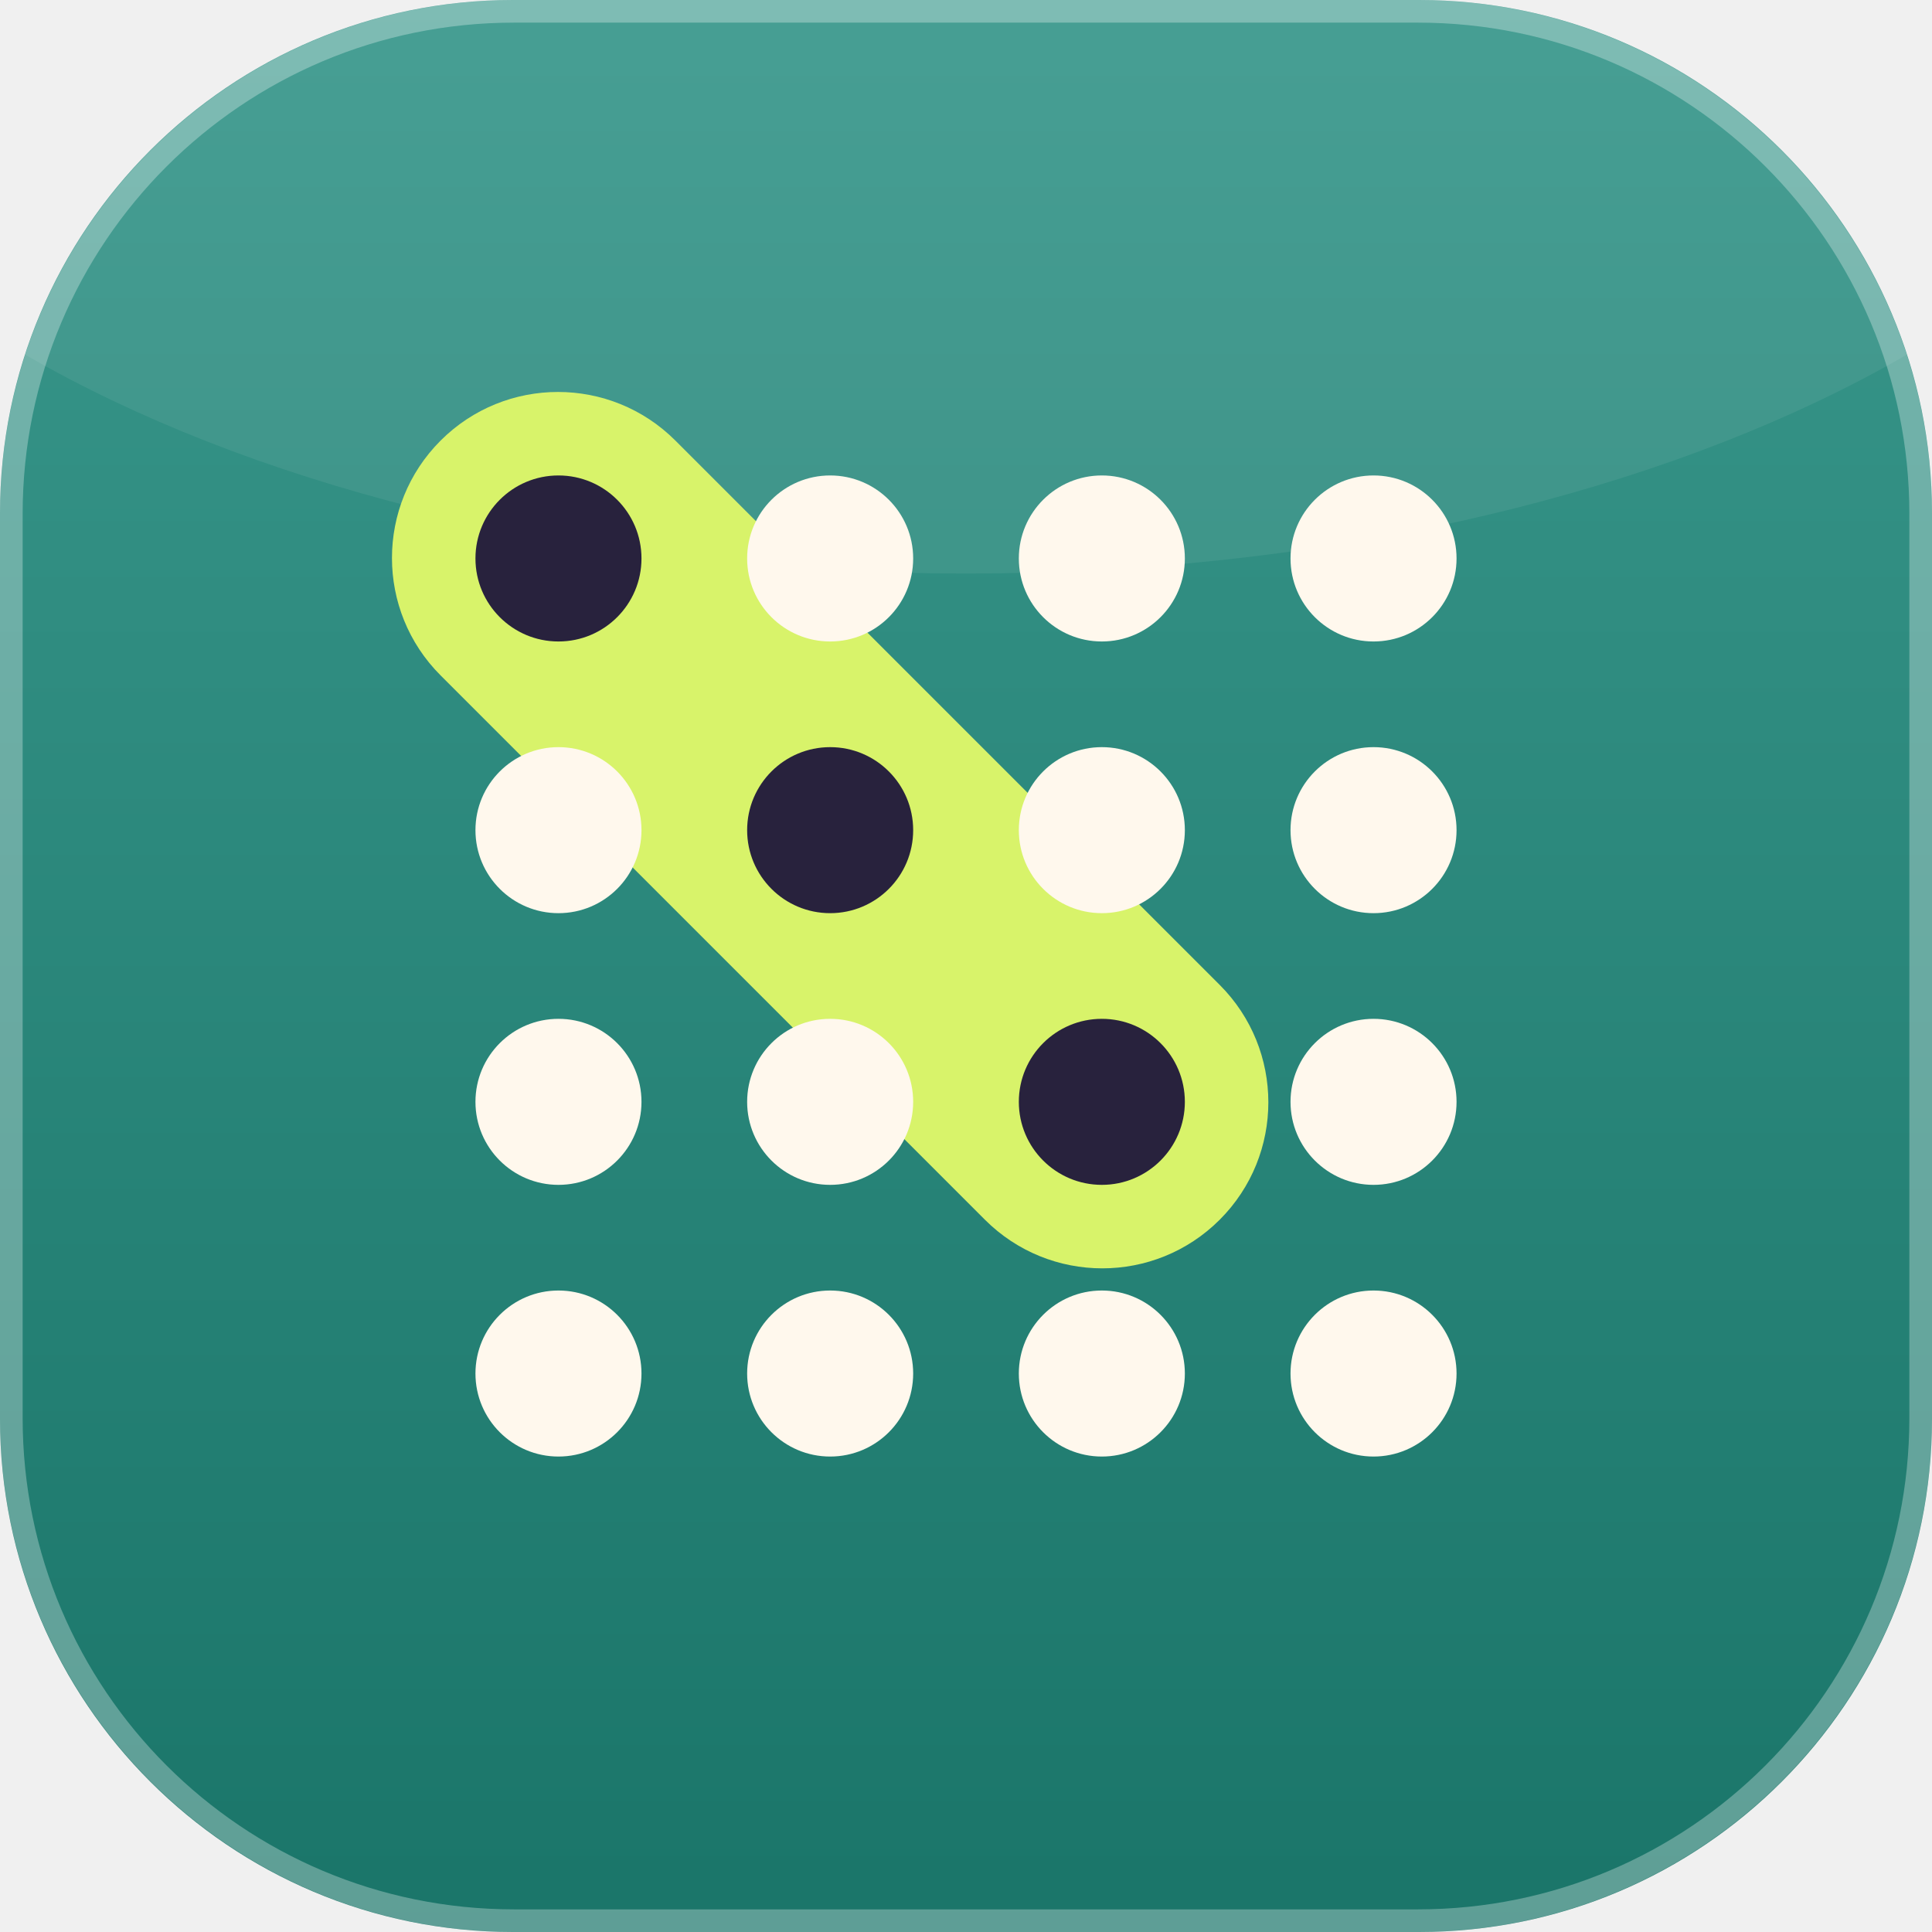
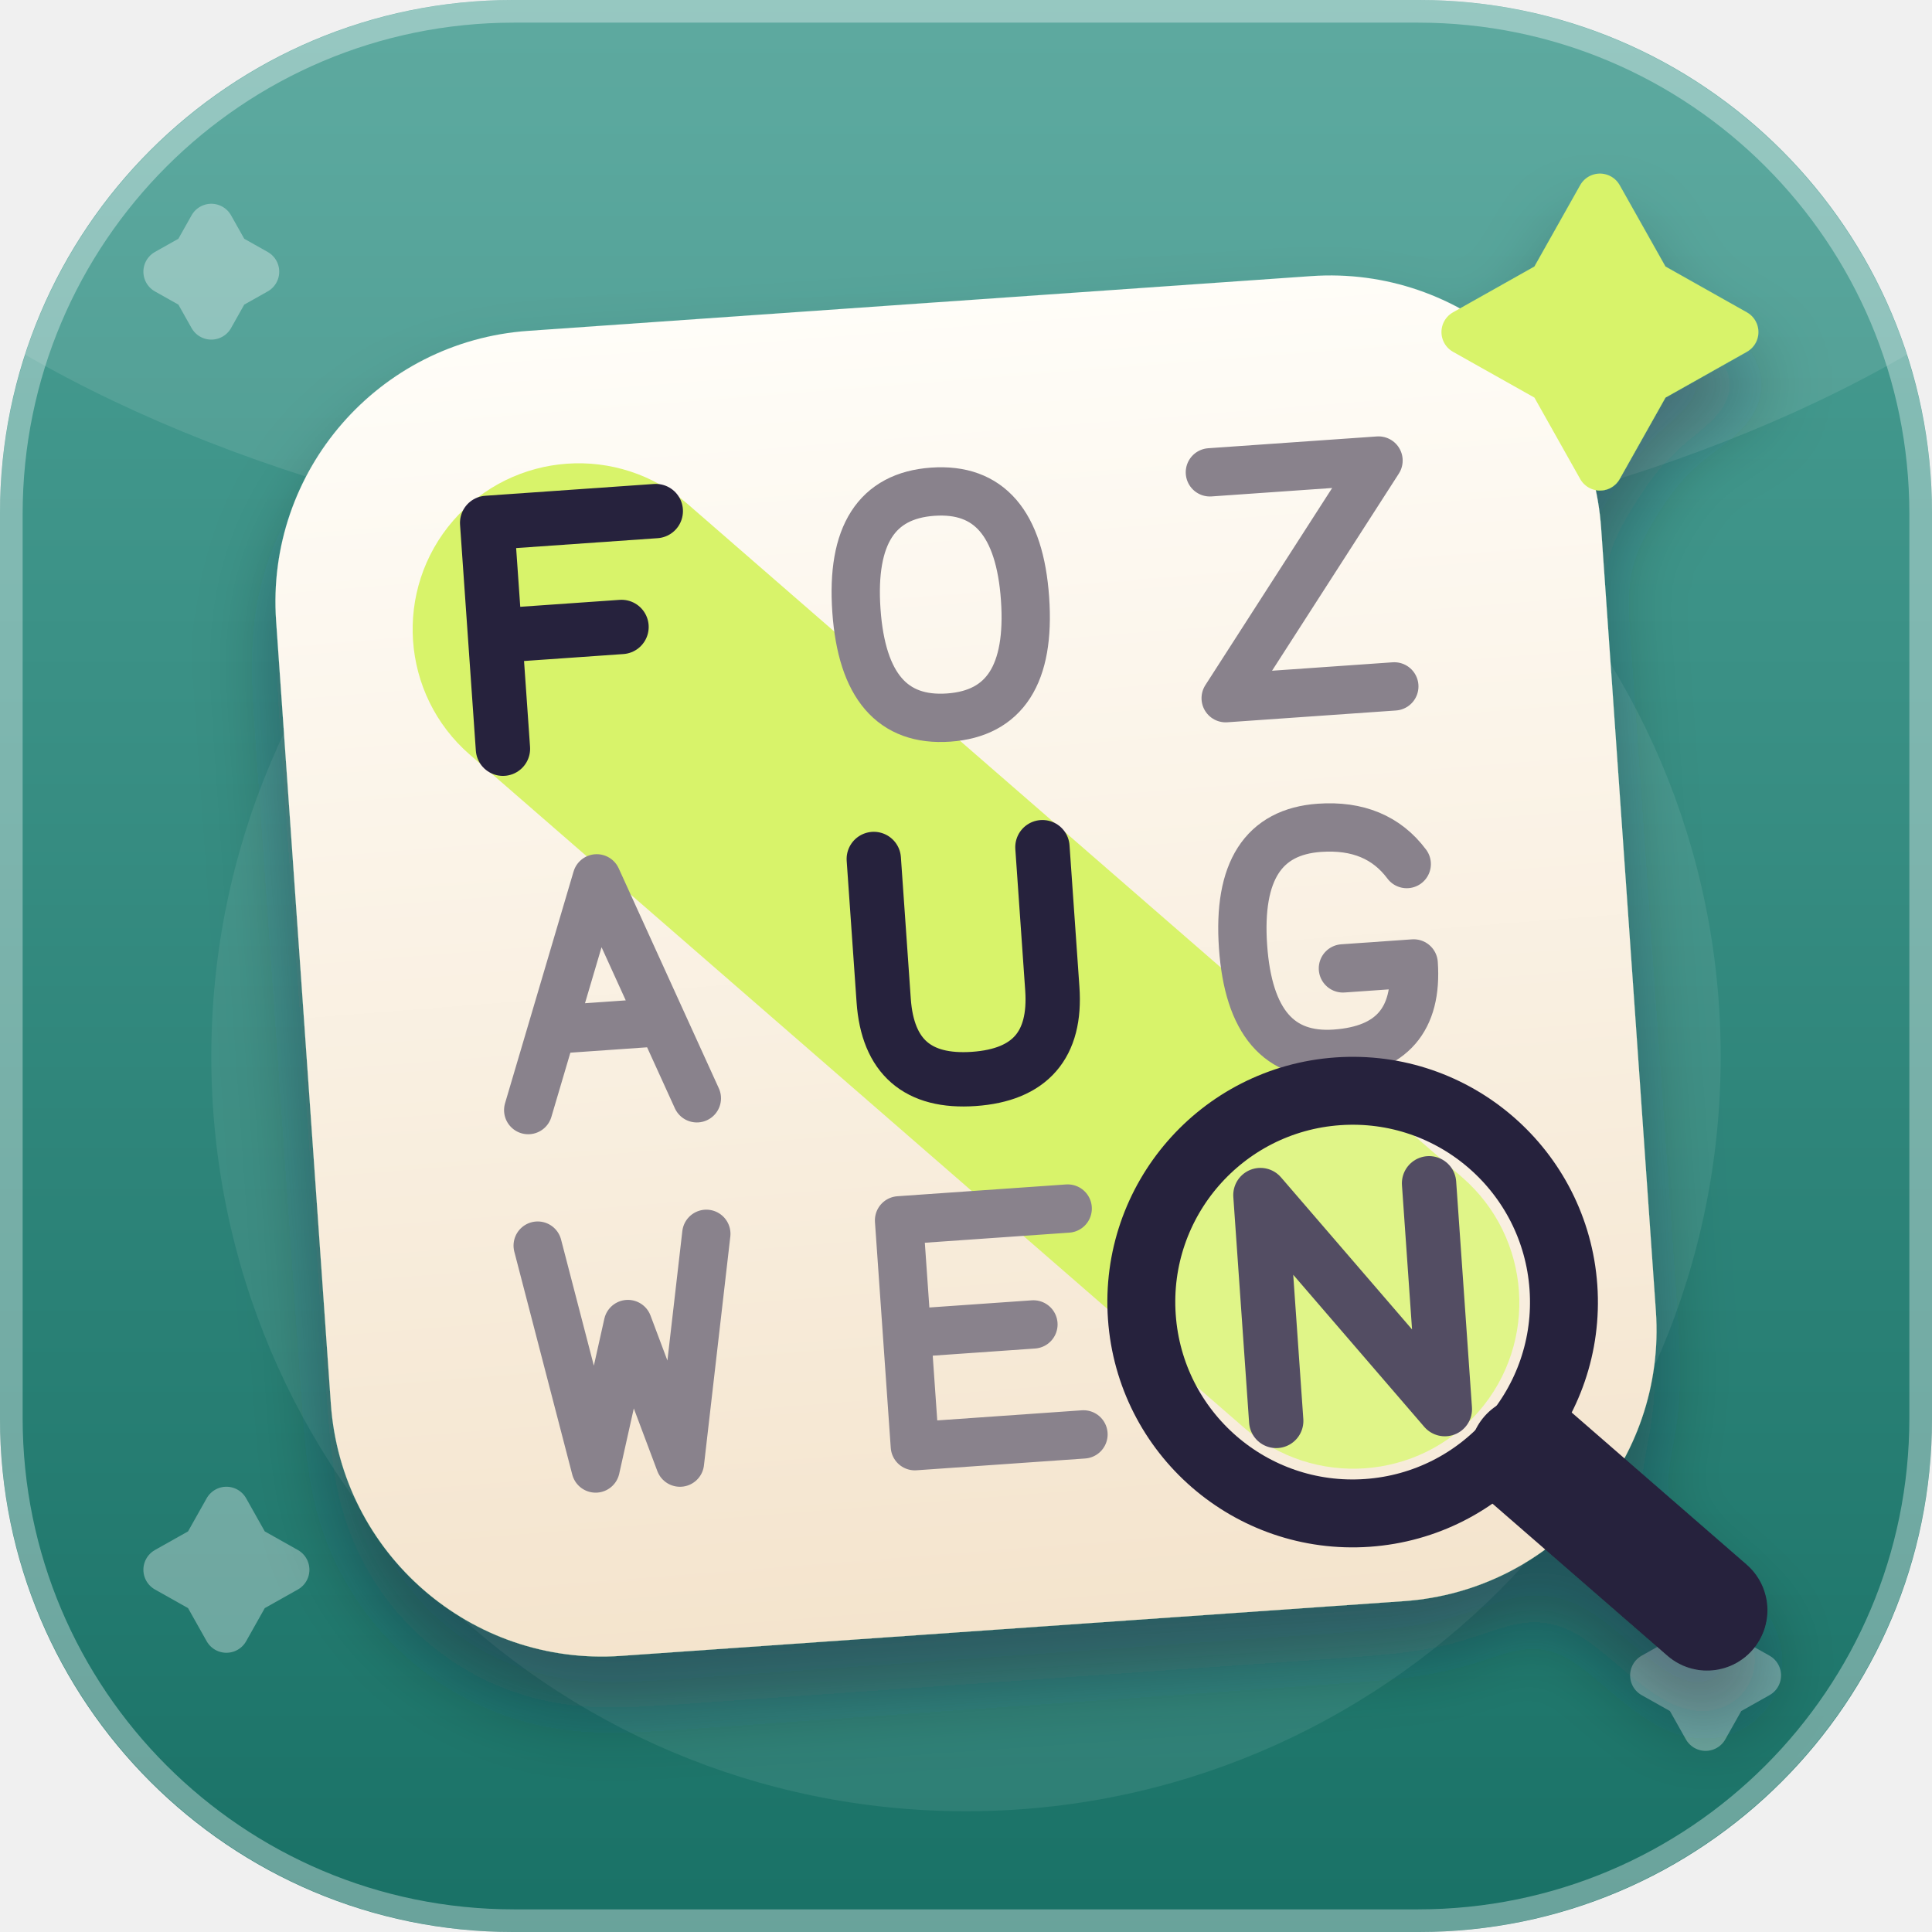
- <svg xmlns="http://www.w3.org/2000/svg" viewBox="0 0 128 128" fill="none">
+ <svg xmlns="http://www.w3.org/2000/svg" viewBox="0 0 128 128" fill="none" stroke-linecap="round" stroke-linejoin="round">
  <defs>
    <linearGradient id="b-search" x1="0" y1="0" x2="0" y2="1">
-       <stop offset="0" stop-color="#3a988c" />
-       <stop offset="1" stop-color="#1a7569" />
+       <stop offset="0" stop-color="#4ca196" />
+       <stop offset="1" stop-color="#197166" />
    </linearGradient>
    <clipPath id="c-search">
      <rect width="128" height="128" rx="34" />
    </clipPath>
+     <linearGradient id="p-search" x1="0" y1="0" x2="0" y2="1">
+       <stop offset="0" stop-color="#fffdf8" />
+       <stop offset="1" stop-color="#f4e4cd" />
+     </linearGradient>
+     <filter id="s-search" x="-20%" y="-20%" width="140%" height="140%">
+       <feDropShadow dx="0" dy="3.5" stdDeviation="2.5" flood-color="#140c28" flood-opacity=".32" />
+     </filter>
  </defs>
  <rect width="128" height="128" rx="34" fill="url(#b-search)" />
  <g clip-path="url(#c-search)">
-     <ellipse cx="64" cy="-6" rx="84" ry="44" fill="#fff" fill-opacity=".07" />
+     <ellipse cx="64" cy="-6" rx="84" ry="44" fill="#fff" fill-opacity=".1" />
+     <circle cx="64" cy="70" r="50" fill="#fff" fill-opacity=".08" />
+     <g opacity=".35">
+       <path d="M15 100L16.44 102.56L19 104L16.44 105.44L15 108L13.56 105.44L11 104L13.56 102.56Z" fill="#fff" stroke="#fff" stroke-width="3" />
+     </g>
+     <g opacity=".35">
+       <path d="M113 107.5L114.26 109.74L116.5 111L114.26 112.26L113 114.5L111.74 112.26L109.5 111L111.74 109.74Z" fill="#fff" stroke="#fff" stroke-width="3" />
+     </g>
+     <g opacity=".35">
+       <path d="M14 15L15.08 16.92L17 18L15.08 19.08L14 21L12.92 19.08L11 18L12.92 16.92Z" fill="#fff" stroke="#fff" stroke-width="3" />
+     </g>
+     <g filter="url(#s-search)">
+       <g transform="rotate(-4 64 64)">
+         <rect x="20" y="20" width="88" height="88" rx="18" fill="url(#p-search)" />
+         <g transform="rotate(45 64 64)">
+           <g class="dr">
+             <rect x="19" y="53" width="90" height="22" rx="11" fill="#d8f36a" />
+           </g>
+         </g>
+         <path d="M64  32.5Q58.4  32.5  58.4  40Q58.4  47.5  64  47.5Q69.6  47.5  69.6  40Q69.6  32.5  64  32.5ZM82.4  32.5H93.6L82.4  47.5H93.6M34.4  71.5L40  56.5L45.6  71.5M36.4  66.3H43.6M93.6  59.3Q91.8  56.5  88  56.5Q82.4  56.5  82.4  64Q82.4  71.5  88  71.5Q93.6  71.5  93.6  65.9H88.9M34.4  80.5L37.2  95.5L40  86.1L42.8  95.5L45.6  80.5M69.6  80.5H58.4V95.5H69.6M58.4  88H66.8" stroke="#89828c" stroke-width="3.2" fill="none" />
+         <path d="M45.6  32.5H34.4V47.5M34.4  40H42.8M58.4  56.5V65.9Q58.4  71.5  64  71.5Q69.6  71.5  69.6  65.9V56.5M82.4  95.5V80.5L93.6  95.5V80.5" stroke="#28223d" stroke-width="3.6" fill="none" />
+         <g class="sw">
+           <circle cx="88" cy="88" r="14" fill="#fff" fill-opacity=".2" stroke="#28223d" stroke-width="4.5" />
+           <path d="M99 99L110 110" stroke="#28223d" stroke-width="8" fill="none" />
+         </g>
+       </g>
+       <g class="tw">
+         <path d="M106 13L109.24 18.76L115 22L109.24 25.24L106 31L102.76 25.24L97 22L102.76 18.76Z" fill="#d8f36a" stroke="#d8f36a" stroke-width="3" />
+       </g>
+     </g>
  </g>
-   <g class="pu">
-     <rect x="18.5" y="44" width="73" height="22" rx="11" fill="#d8f36a" transform="rotate(45 55 55)" />
-   </g>
-   <circle cx="37" cy="37" r="5.5" fill="#28223d" />
-   <circle cx="55" cy="37" r="5.5" fill="#fff8ed" />
-   <circle cx="73" cy="37" r="5.5" fill="#fff8ed" />
-   <circle cx="91" cy="37" r="5.5" fill="#fff8ed" />
-   <circle cx="37" cy="55" r="5.5" fill="#fff8ed" />
-   <circle cx="55" cy="55" r="5.5" fill="#28223d" />
-   <circle cx="73" cy="55" r="5.5" fill="#fff8ed" />
-   <circle cx="91" cy="55" r="5.5" fill="#fff8ed" />
-   <circle cx="37" cy="73" r="5.5" fill="#fff8ed" />
-   <circle cx="55" cy="73" r="5.5" fill="#fff8ed" />
-   <circle cx="73" cy="73" r="5.5" fill="#28223d" />
-   <circle cx="91" cy="73" r="5.5" fill="#fff8ed" />
-   <circle cx="37" cy="91" r="5.5" fill="#fff8ed" />
-   <circle cx="55" cy="91" r="5.5" fill="#fff8ed" />
-   <circle cx="73" cy="91" r="5.5" fill="#fff8ed" />
-   <circle cx="91" cy="91" r="5.5" fill="#fff8ed" />
-   <rect x=".75" y=".75" width="126.5" height="126.5" rx="33.3" stroke="#fff" stroke-opacity=".3" stroke-width="1.5" />
+   <rect x=".75" y=".75" width="126.5" height="126.5" rx="33.3" stroke="#fff" stroke-opacity=".35" stroke-width="1.5" />
</svg>
